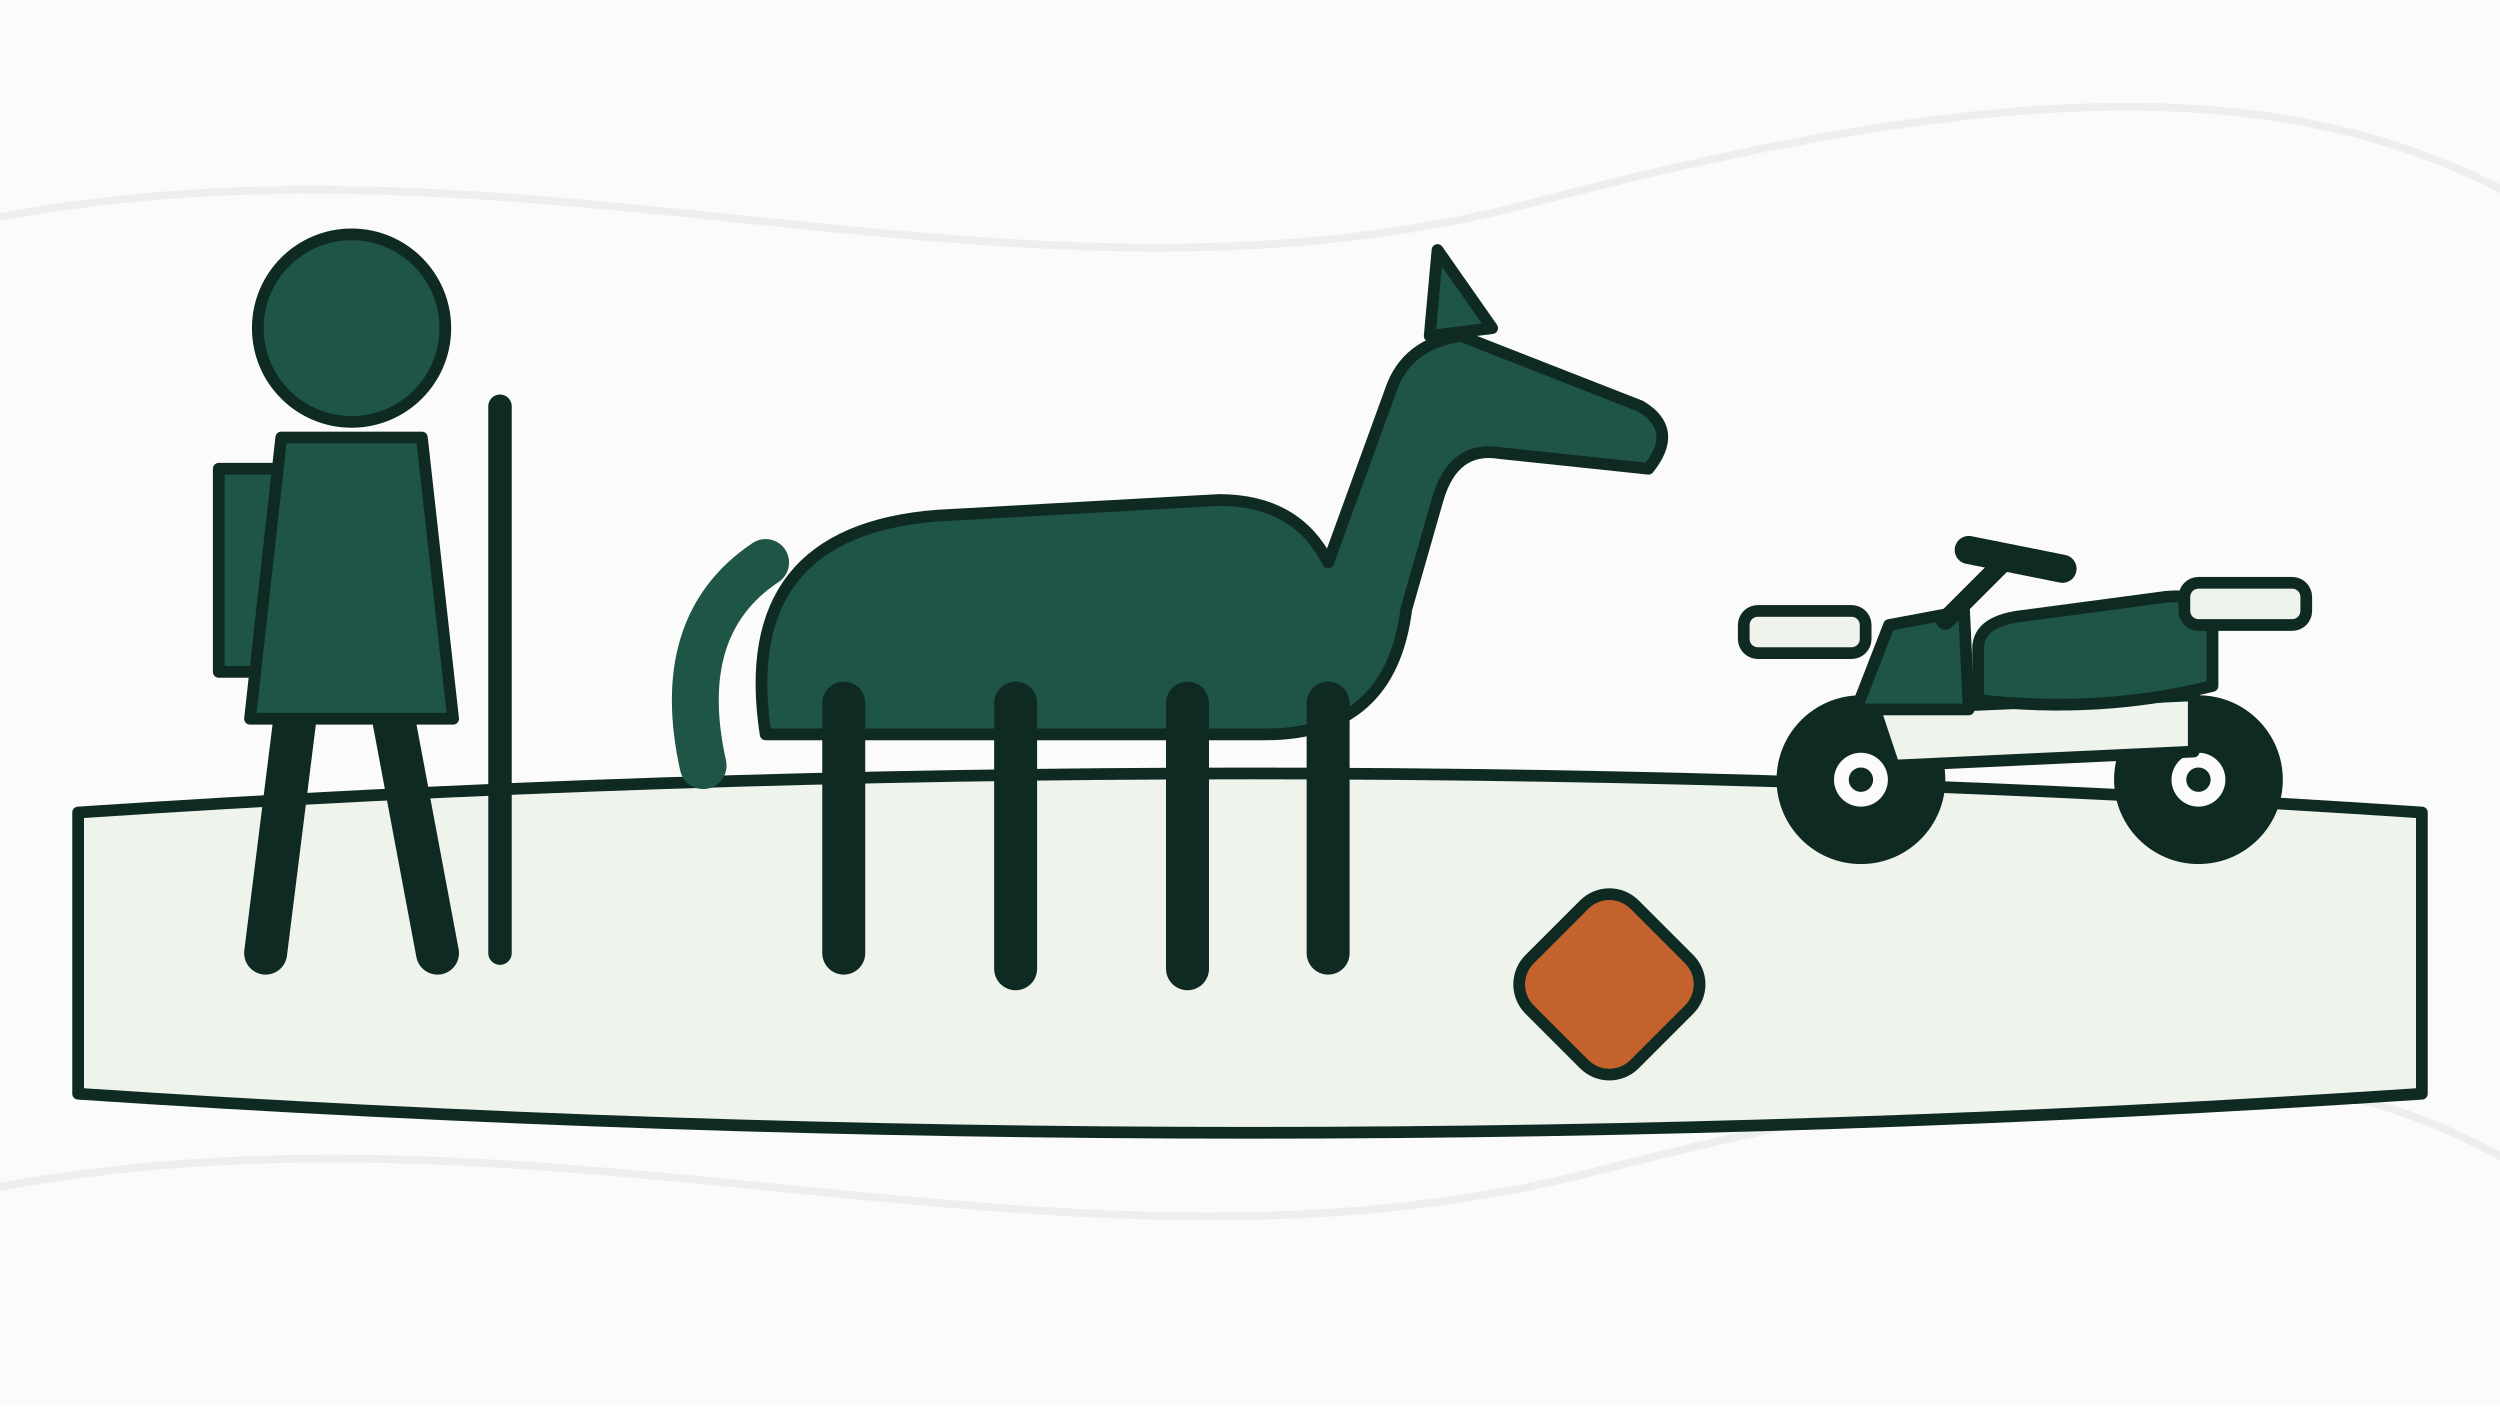
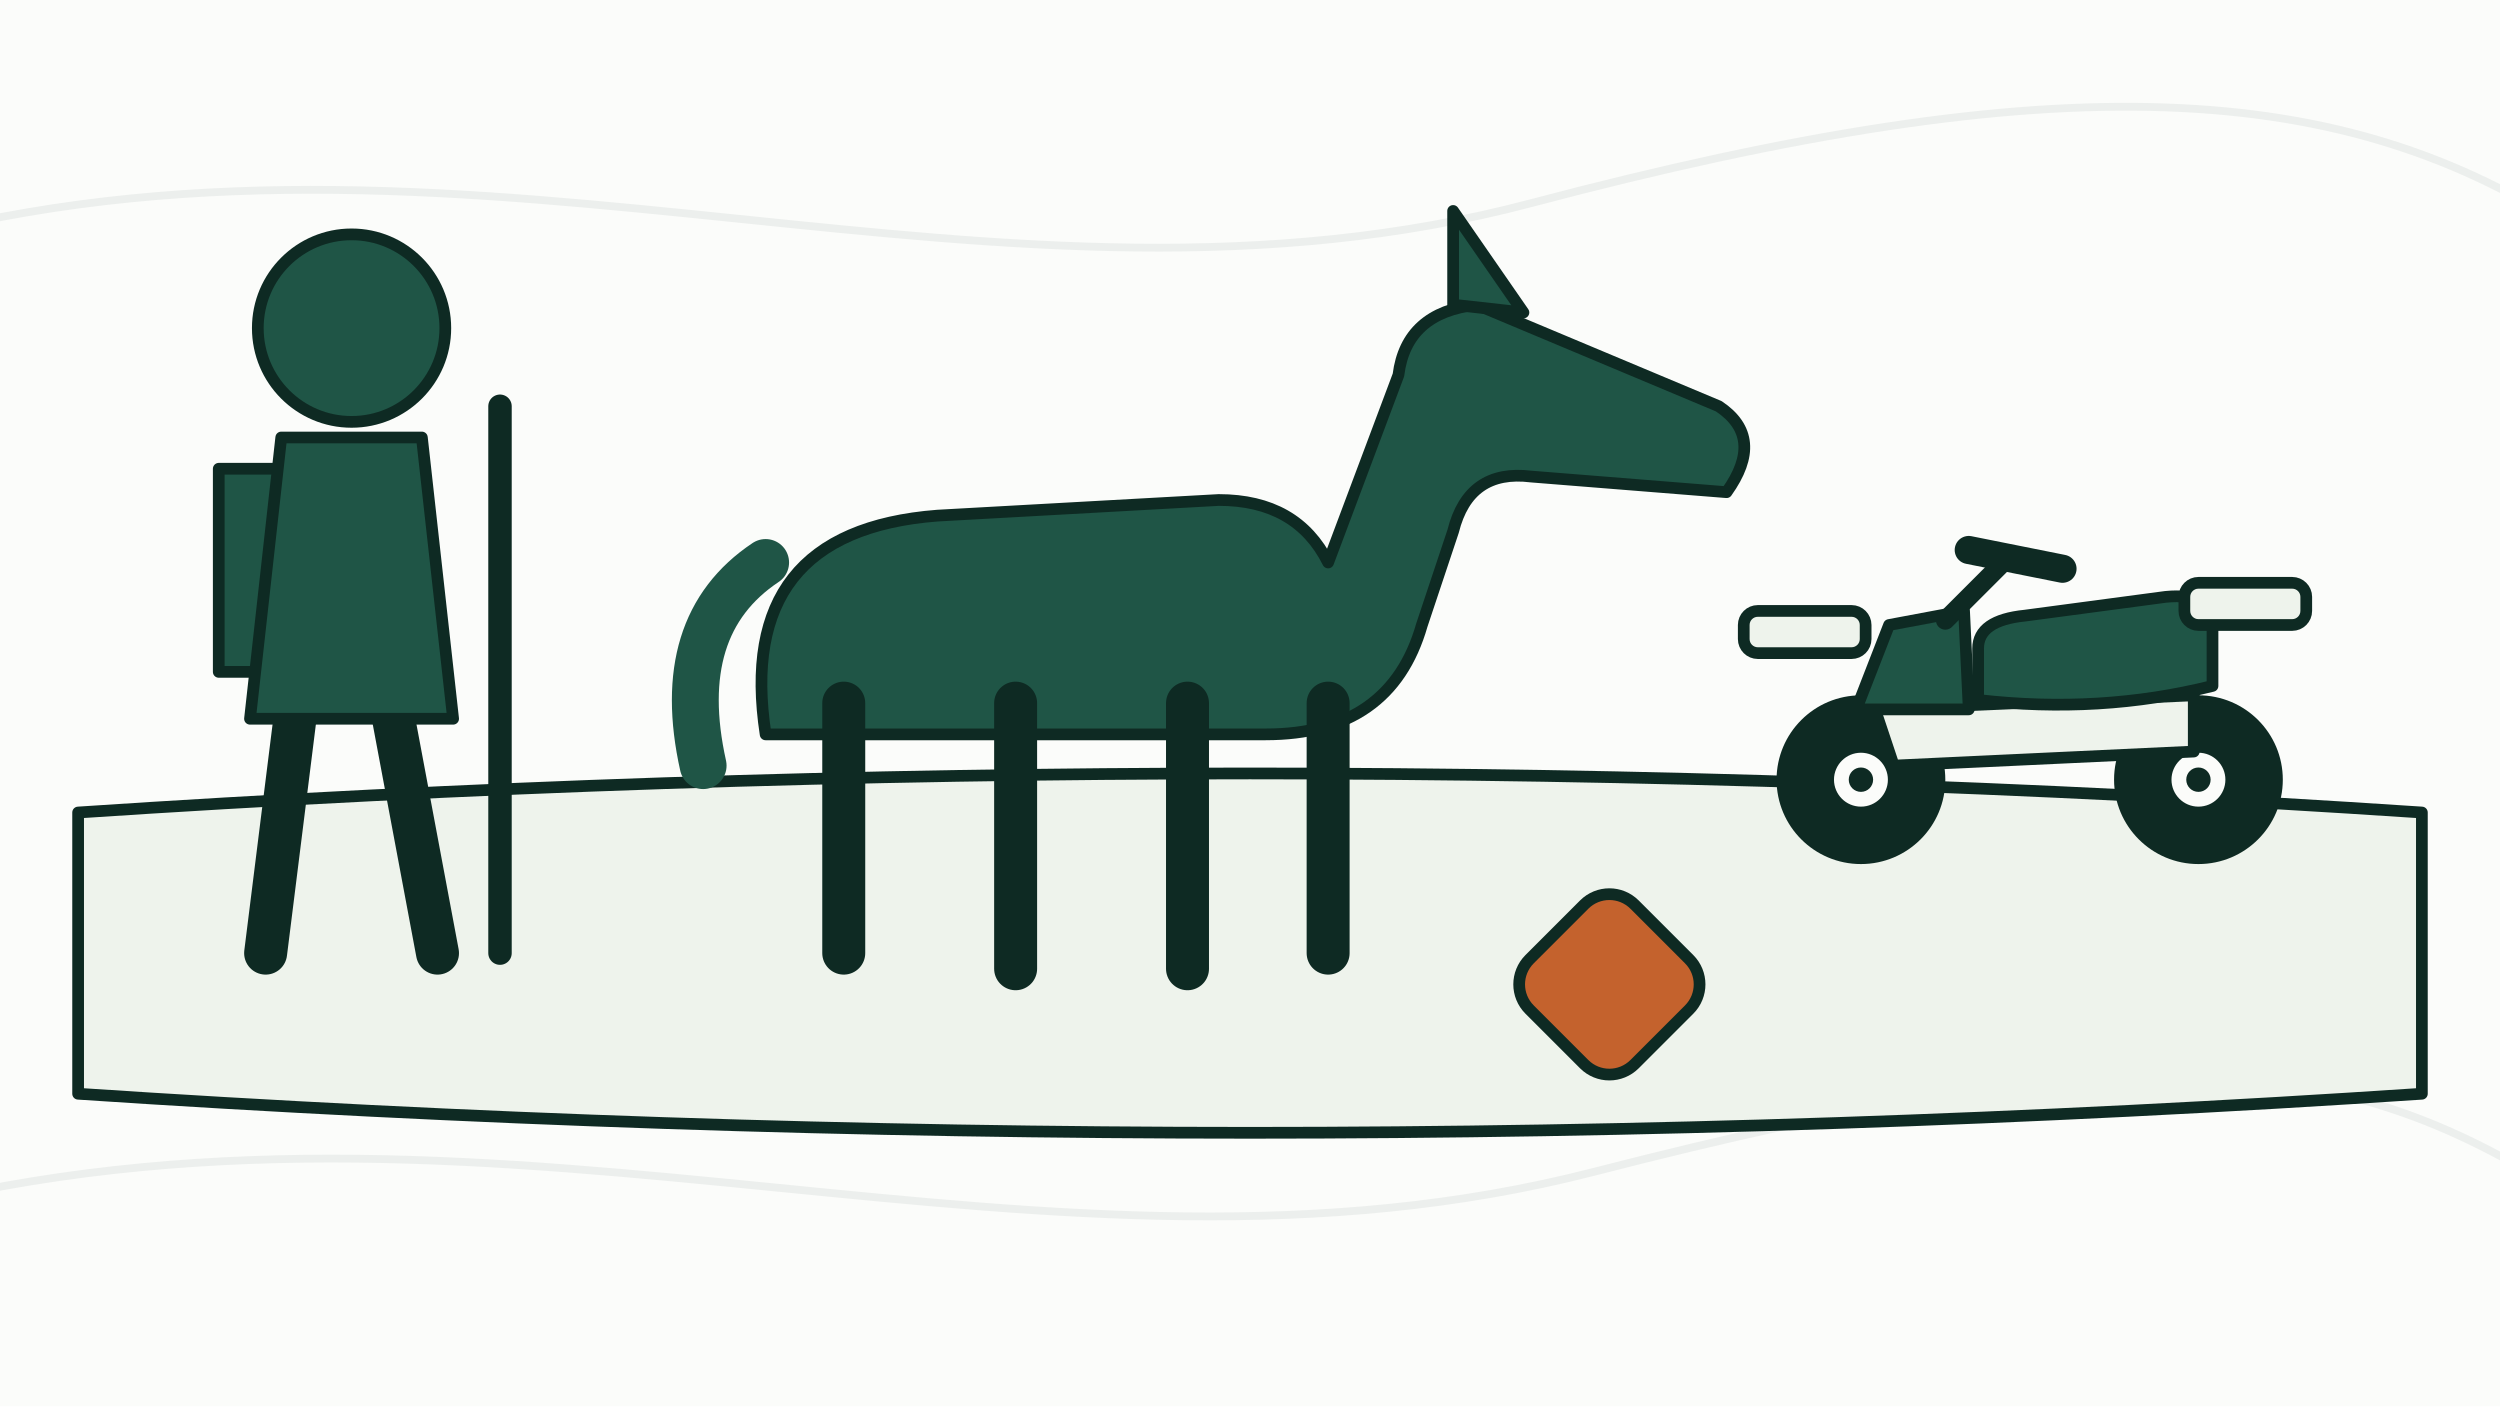
<svg xmlns="http://www.w3.org/2000/svg" viewBox="0 0 320 180" role="img">
  <rect width="320" height="180" fill="#FBFCFA" />
  <g fill="none" stroke="#0E2A23" stroke-opacity="0.06" stroke-width="1">
    <path d="M-10 30 C 62 12, 128 44, 196 26 S 300 10, 330 30" />
    <path d="M-10 154 C 66 136, 134 168, 204 150 S 300 134, 330 154" />
  </g>
  <path d="M10 104 Q160 94 310 104 L310 140 Q160 150 10 140 Z" fill="#EEF3EC" stroke="#0E2A23" stroke-width="1.5" stroke-linejoin="round" />
  <path d="M38 90 L34 122 M50 90 L56 122" stroke="#0E2A23" stroke-width="5.5" stroke-linecap="round" />
  <path d="M28 60 H38 V86 H28 Z" fill="#1F5546" stroke="#0E2A23" stroke-width="1.5" stroke-linejoin="round" />
  <path d="M36 56 H54 L58 92 H32 Z" fill="#1F5546" stroke="#0E2A23" stroke-width="1.5" stroke-linejoin="round" />
  <circle cx="45" cy="42" r="12" fill="#1F5546" stroke="#0E2A23" stroke-width="1.5" />
  <path d="M64 52 V122" stroke="#0E2A23" stroke-width="3" stroke-linecap="round" />
  <g transform="translate(-6 0)">
-     <path d="M104 94 Q100 68 126 66 L162 64 Q172 64 176 72 L184 50 Q186 44 193 43 L216 52 Q221 55 217 60 L198 58 Q192 57 190 64 L186 78 Q184 94 168 94 Z" fill="#1F5546" stroke="#0E2A23" stroke-width="1.5" stroke-linejoin="round" />
-     <path d="M189 43 L190 32 L197 42 Z" fill="#1F5546" stroke="#0E2A23" stroke-width="1.5" stroke-linejoin="round" />
+     <path d="M104 94 Q100 68 126 66 L162 64 Q172 64 176 72 L185 48 Q186 40 195 39 L226 52 Q232 56 227 63 L202 61 Q194 60 192 68 L188 80 Q184 94 168 94 Z" fill="#1F5546" stroke="#0E2A23" stroke-width="1.5" stroke-linejoin="round" />
+     <path d="M192 39 L192 27 L201 40 Z" fill="#1F5546" stroke="#0E2A23" stroke-width="1.5" stroke-linejoin="round" />
    <path d="M104 72 Q92 80 96 98" fill="none" stroke="#1F5546" stroke-width="6" stroke-linecap="round" />
    <path d="M114 90 V122 M136 90 V124 M158 90 V124 M176 90 V122" stroke="#0E2A23" stroke-width="5.5" stroke-linecap="round" />
  </g>
  <g transform="translate(222 68) scale(0.6)">
    <circle cx="99" cy="53" r="18" fill="#0E2A23" />
    <circle cx="99" cy="53" r="7" fill="#FBFCFA" stroke="#0E2A23" stroke-width="2.5" />
    <circle cx="99" cy="53" r="2.6" fill="#0E2A23" />
    <circle cx="27" cy="53" r="18" fill="#0E2A23" />
    <circle cx="27" cy="53" r="7" fill="#FBFCFA" stroke="#0E2A23" stroke-width="2.5" />
    <circle cx="27" cy="53" r="2.6" fill="#0E2A23" />
    <path d="M30 38 L98 35 L98 47 L34 50 Z" fill="#EEF3EC" stroke="#0E2A23" stroke-width="2.5" stroke-linejoin="round" />
    <path d="M26 38 L33 20 L49 17 L50 38 Z" fill="#1F5546" stroke="#0E2A23" stroke-width="2.5" stroke-linejoin="round" />
    <path d="M52 36 L52 25 Q52 19 62 18 L92 14 Q102 13 102 20 L102 33 Q78 39 52 36 Z" fill="#1F5546" stroke="#0E2A23" stroke-width="2.5" stroke-linejoin="round" />
    <rect x="2" y="17" width="26" height="9" rx="3" fill="#EEF3EC" stroke="#0E2A23" stroke-width="2.5" />
    <rect x="96" y="11" width="26" height="9" rx="3" fill="#EEF3EC" stroke="#0E2A23" stroke-width="2.5" />
    <path d="M45 19 L57 7" stroke="#0E2A23" stroke-width="4" stroke-linecap="round" />
    <path d="M50 4 L70 8" stroke="#0E2A23" stroke-width="6" stroke-linecap="round" />
  </g>
  <rect x="-9.5" y="-9.5" width="19" height="19" rx="4.56" transform="translate(206 126) rotate(45)" fill="#C4622D" stroke="#0E2A23" stroke-width="1.5" />
</svg>
